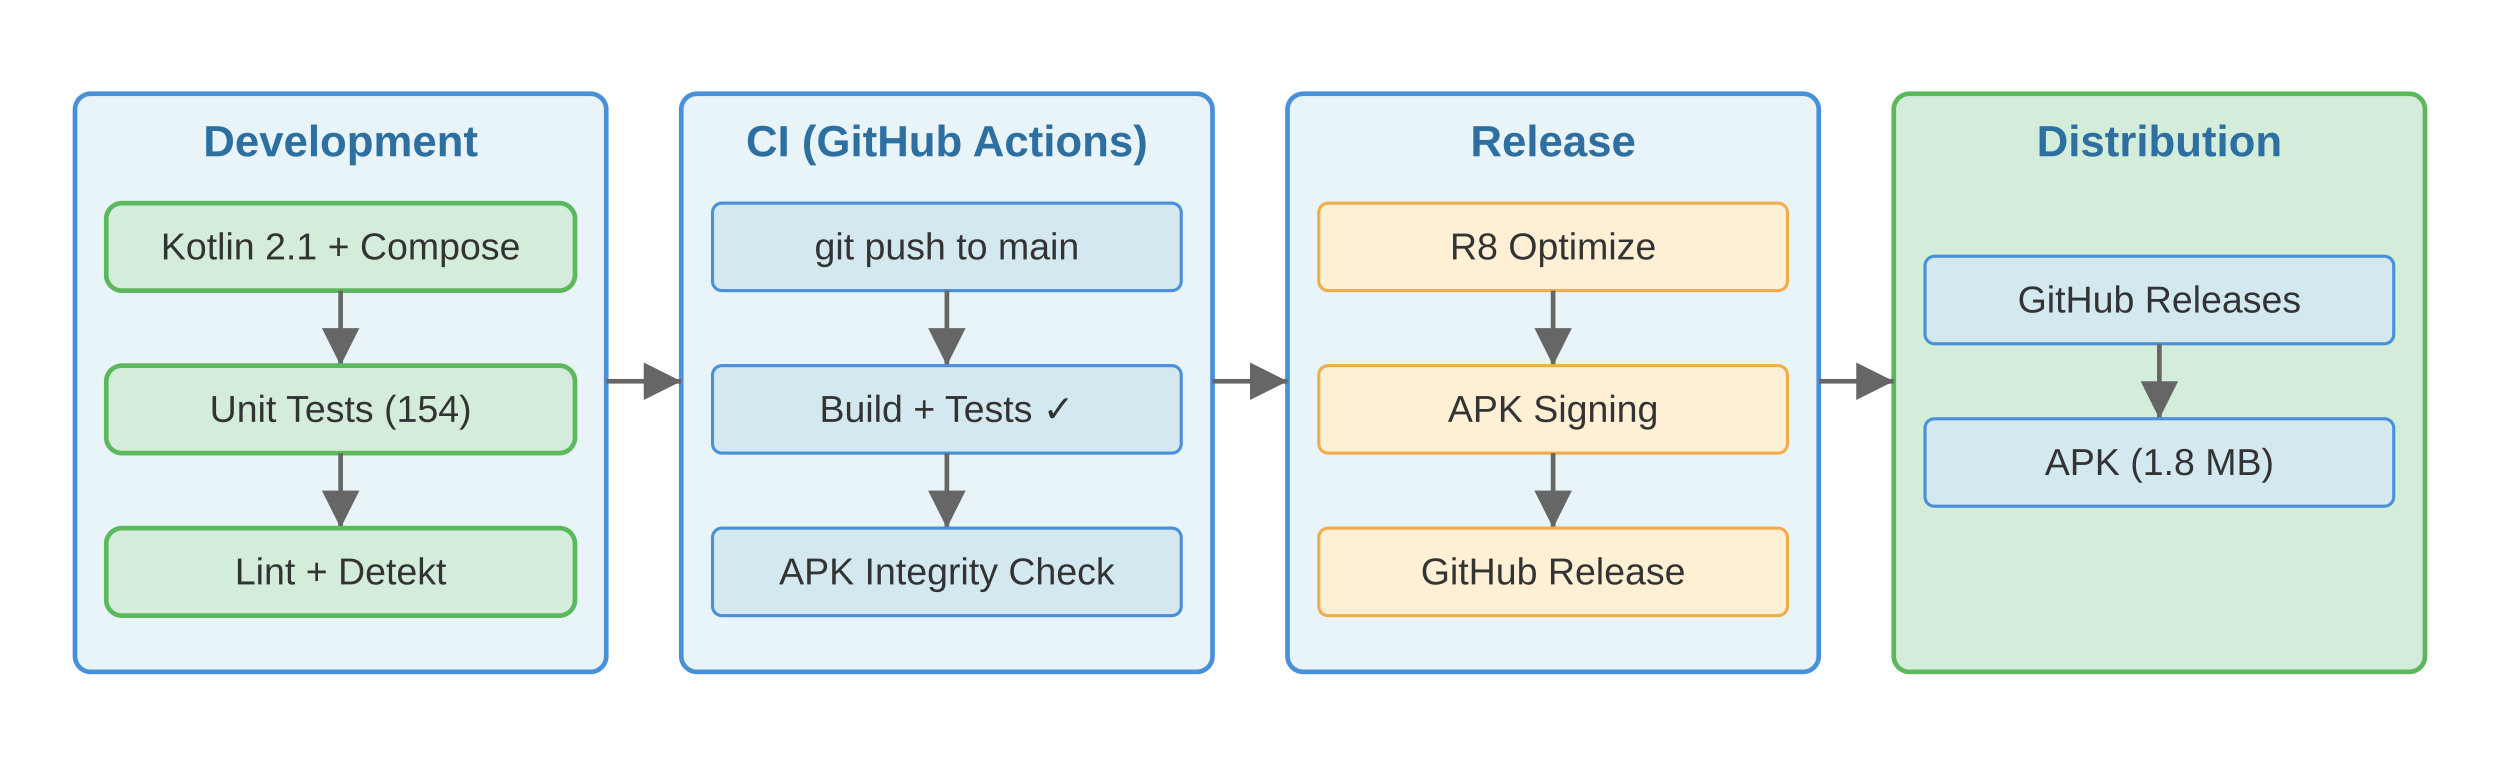
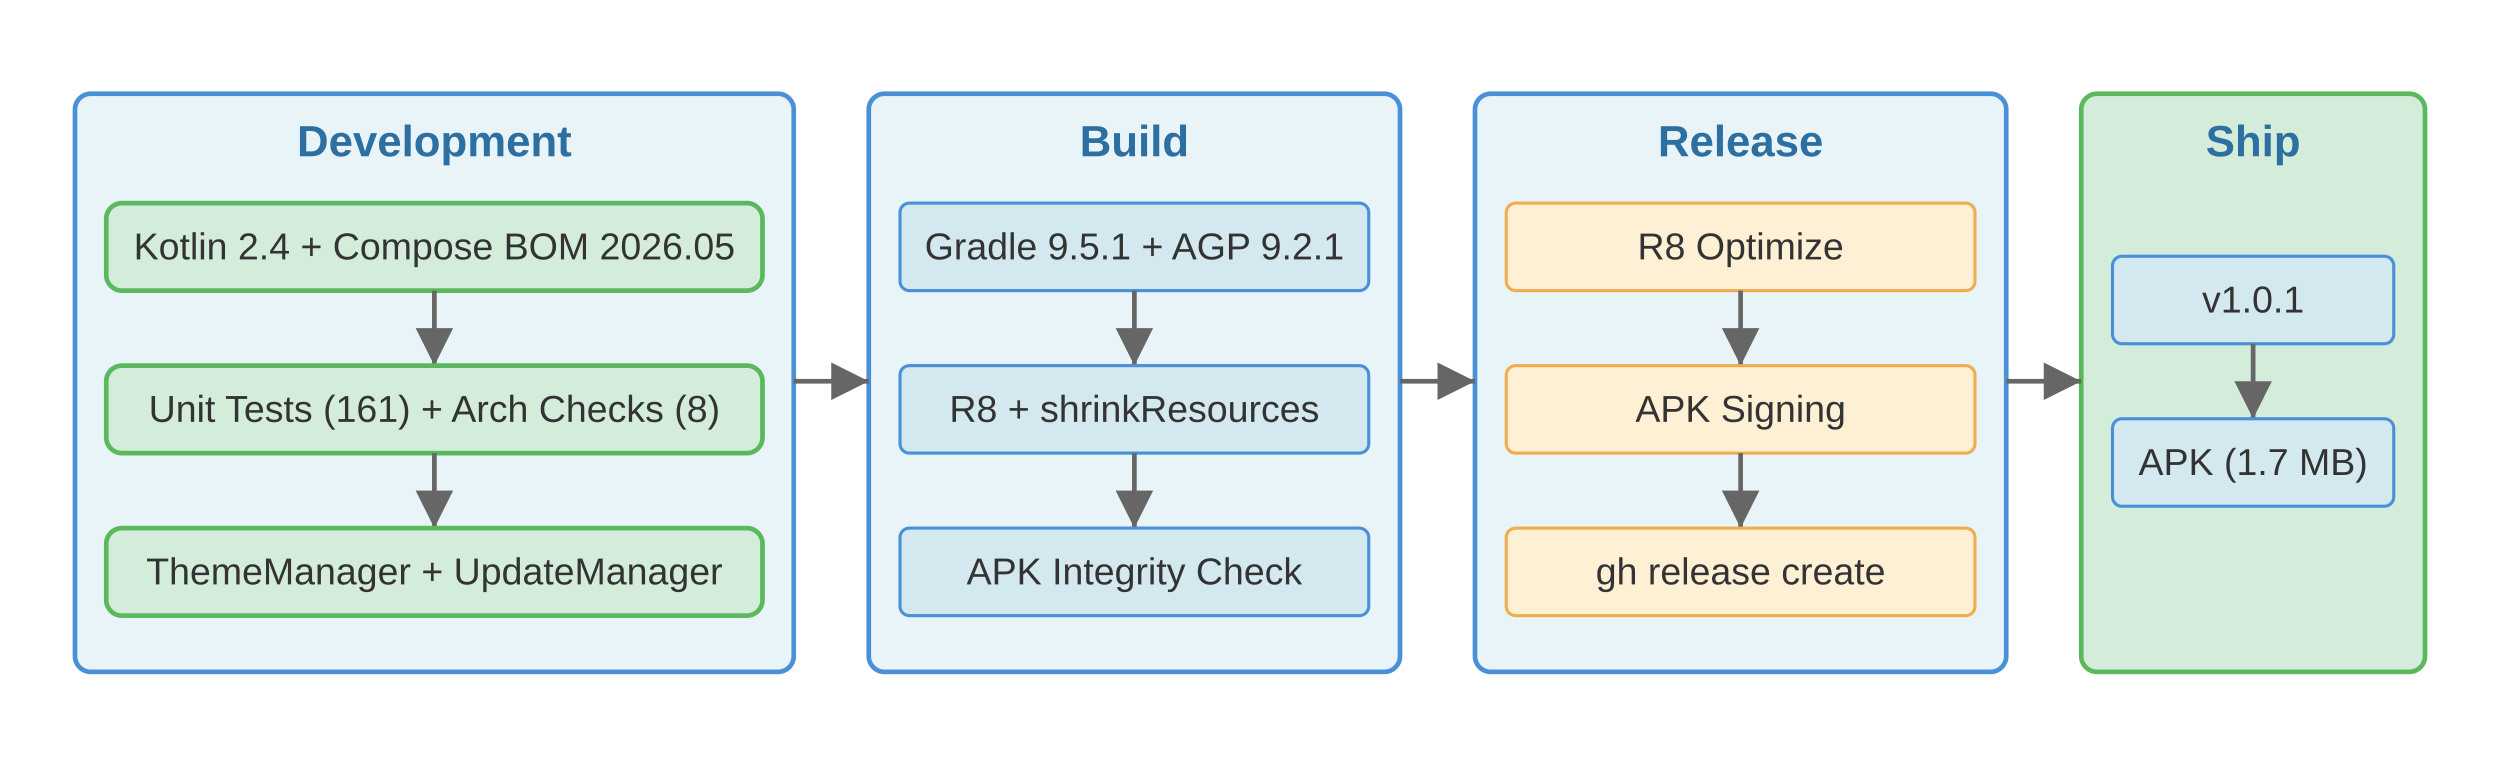
<svg xmlns="http://www.w3.org/2000/svg" viewBox="0 0 800 245" font-family="Arial,sans-serif" font-size="13">
  <defs>
    <marker id="a" viewBox="0 0 10 10" refX="10" refY="5" markerWidth="8" markerHeight="8" orient="auto">
      <path d="M0,0 L10,5 L0,10Z" fill="#666" />
    </marker>
    <style>
rect.bx{fill:#e8f4f8;stroke:#4a90d9;stroke-width:1.5;rx:5}rect.i{fill:#d4e8f0;stroke:#4a90d9;stroke-width:1;rx:3}rect.gr{fill:#d4edda;stroke:#5cb85c;stroke-width:1.5;rx:5}rect.or{fill:#fdf0d5;stroke:#f0ad4e;stroke-width:1;rx:3}text.t{fill:#2c6fa0;font-weight:bold;font-size:14px;text-anchor:middle}text.l{fill:#333;text-anchor:middle;font-size:12px}path.e{stroke:#666;stroke-width:1.5;fill:none;marker-end:url(#a)}
</style>
  </defs>
-   <rect x="24" y="30" width="170" height="185" class="bx" />
-   <text x="109" y="50" class="t">Development</text>
-   <rect x="34" y="65" width="150" height="28" class="gr" />
-   <text x="109" y="83" class="l">Kotlin 2.1 + Compose</text>
-   <path d="M109,93 L109,117" class="e" />
-   <rect x="34" y="117" width="150" height="28" class="gr" />
-   <text x="109" y="135" class="l">Unit Tests (154)</text>
-   <path d="M109,145 L109,169" class="e" />
-   <rect x="34" y="169" width="150" height="28" class="gr" />
-   <text x="109" y="187" class="l">Lint + Detekt</text>
-   <rect x="218" y="30" width="170" height="185" class="bx" />
-   <text x="303" y="50" class="t">CI (GitHub Actions)</text>
-   <rect x="228" y="65" width="150" height="28" class="i" />
-   <text x="303" y="83" class="l">git push to main</text>
-   <path d="M303,93 L303,117" class="e" />
-   <rect x="228" y="117" width="150" height="28" class="i" />
-   <text x="303" y="135" class="l">Build + Tests ✓</text>
-   <path d="M303,145 L303,169" class="e" />
-   <rect x="228" y="169" width="150" height="28" class="i" />
-   <text x="303" y="187" class="l">APK Integrity Check</text>
-   <rect x="412" y="30" width="170" height="185" class="bx" />
-   <text x="497" y="50" class="t">Release</text>
-   <rect x="422" y="65" width="150" height="28" class="or" />
-   <text x="497" y="83" class="l">R8 Optimize</text>
-   <path d="M497,93 L497,117" class="e" />
-   <rect x="422" y="117" width="150" height="28" class="or" />
-   <text x="497" y="135" class="l">APK Signing</text>
-   <path d="M497,145 L497,169" class="e" />
-   <rect x="422" y="169" width="150" height="28" class="or" />
-   <text x="497" y="187" class="l">GitHub Release</text>
-   <rect x="606" y="30" width="170" height="185" class="gr" />
-   <text x="691" y="50" class="t">Distribution</text>
-   <rect x="616" y="82" width="150" height="28" class="i" />
-   <text x="691" y="100" class="l">GitHub Releases</text>
-   <path d="M691,110 L691,134" class="e" />
-   <rect x="616" y="134" width="150" height="28" class="i" />
-   <text x="691" y="152" class="l">APK (1.8 MB)</text>
-   <path d="M194,122 L218,122" class="e" />
-   <path d="M388,122 L412,122" class="e" />
-   <path d="M582,122 L606,122" class="e" />
+   <rect x="24" y="30" width="230" height="185" class="bx" />
+   <text x="139" y="50" class="t">Development</text>
+   <rect x="34" y="65" width="210" height="28" class="gr" />
+   <text x="139" y="83" class="l">Kotlin 2.4 + Compose BOM 2026.05</text>
+   <path d="M139,93 L139,117" class="e" />
+   <rect x="34" y="117" width="210" height="28" class="gr" />
+   <text x="139" y="135" class="l">Unit Tests (161) + Arch Checks (8)</text>
+   <path d="M139,145 L139,169" class="e" />
+   <rect x="34" y="169" width="210" height="28" class="gr" />
+   <text x="139" y="187" class="l">ThemeManager + UpdateManager</text>
+   <rect x="278" y="30" width="170" height="185" class="bx" />
+   <text x="363" y="50" class="t">Build</text>
+   <rect x="288" y="65" width="150" height="28" class="i" />
+   <text x="363" y="83" class="l">Gradle 9.5.1 + AGP 9.2.1</text>
+   <path d="M363,93 L363,117" class="e" />
+   <rect x="288" y="117" width="150" height="28" class="i" />
+   <text x="363" y="135" class="l">R8 + shrinkResources</text>
+   <path d="M363,145 L363,169" class="e" />
+   <rect x="288" y="169" width="150" height="28" class="i" />
+   <text x="363" y="187" class="l">APK Integrity Check</text>
+   <rect x="472" y="30" width="170" height="185" class="bx" />
+   <text x="557" y="50" class="t">Release</text>
+   <rect x="482" y="65" width="150" height="28" class="or" />
+   <text x="557" y="83" class="l">R8 Optimize</text>
+   <path d="M557,93 L557,117" class="e" />
+   <rect x="482" y="117" width="150" height="28" class="or" />
+   <text x="557" y="135" class="l">APK Signing</text>
+   <path d="M557,145 L557,169" class="e" />
+   <rect x="482" y="169" width="150" height="28" class="or" />
+   <text x="557" y="187" class="l">gh release create</text>
+   <rect x="666" y="30" width="110" height="185" class="gr" />
+   <text x="721" y="50" class="t">Ship</text>
+   <rect x="676" y="82" width="90" height="28" class="i" />
+   <text x="721" y="100" class="l">v1.0.1</text>
+   <path d="M721,110 L721,134" class="e" />
+   <rect x="676" y="134" width="90" height="28" class="i" />
+   <text x="721" y="152" class="l">APK (1.7 MB)</text>
+   <path d="M254,122 L278,122" class="e" />
+   <path d="M448,122 L472,122" class="e" />
+   <path d="M642,122 L666,122" class="e" />
</svg>
